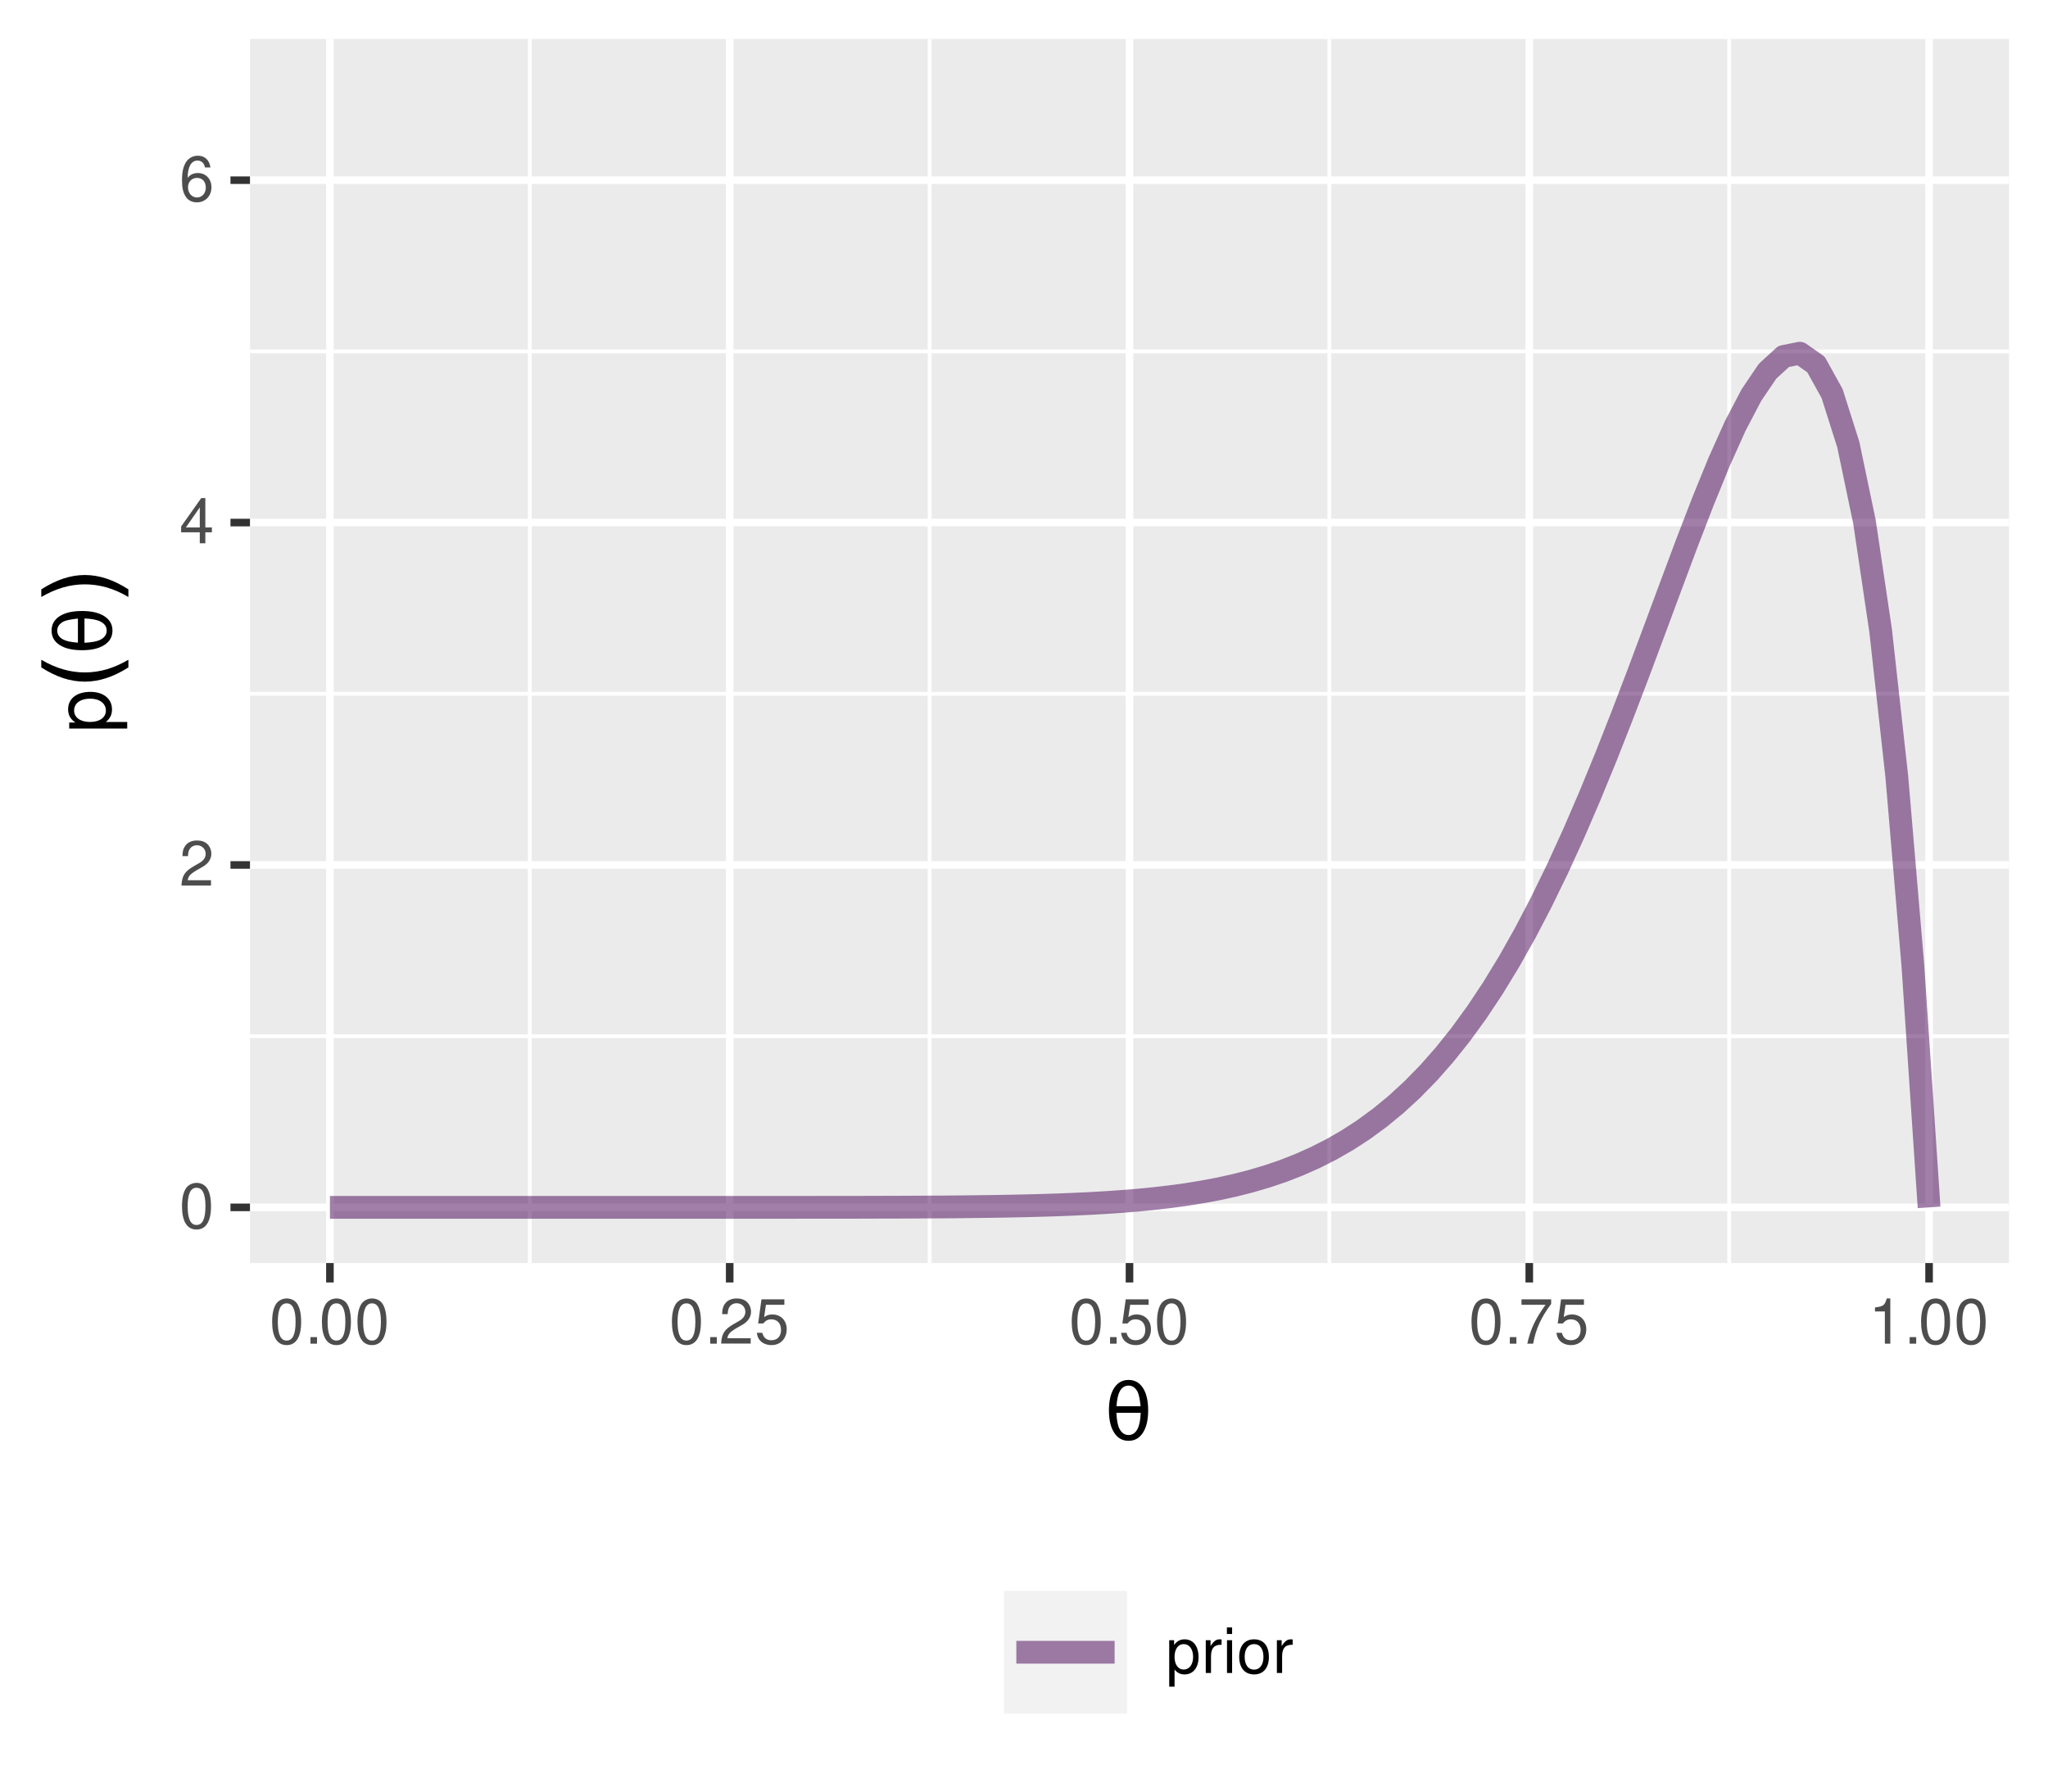
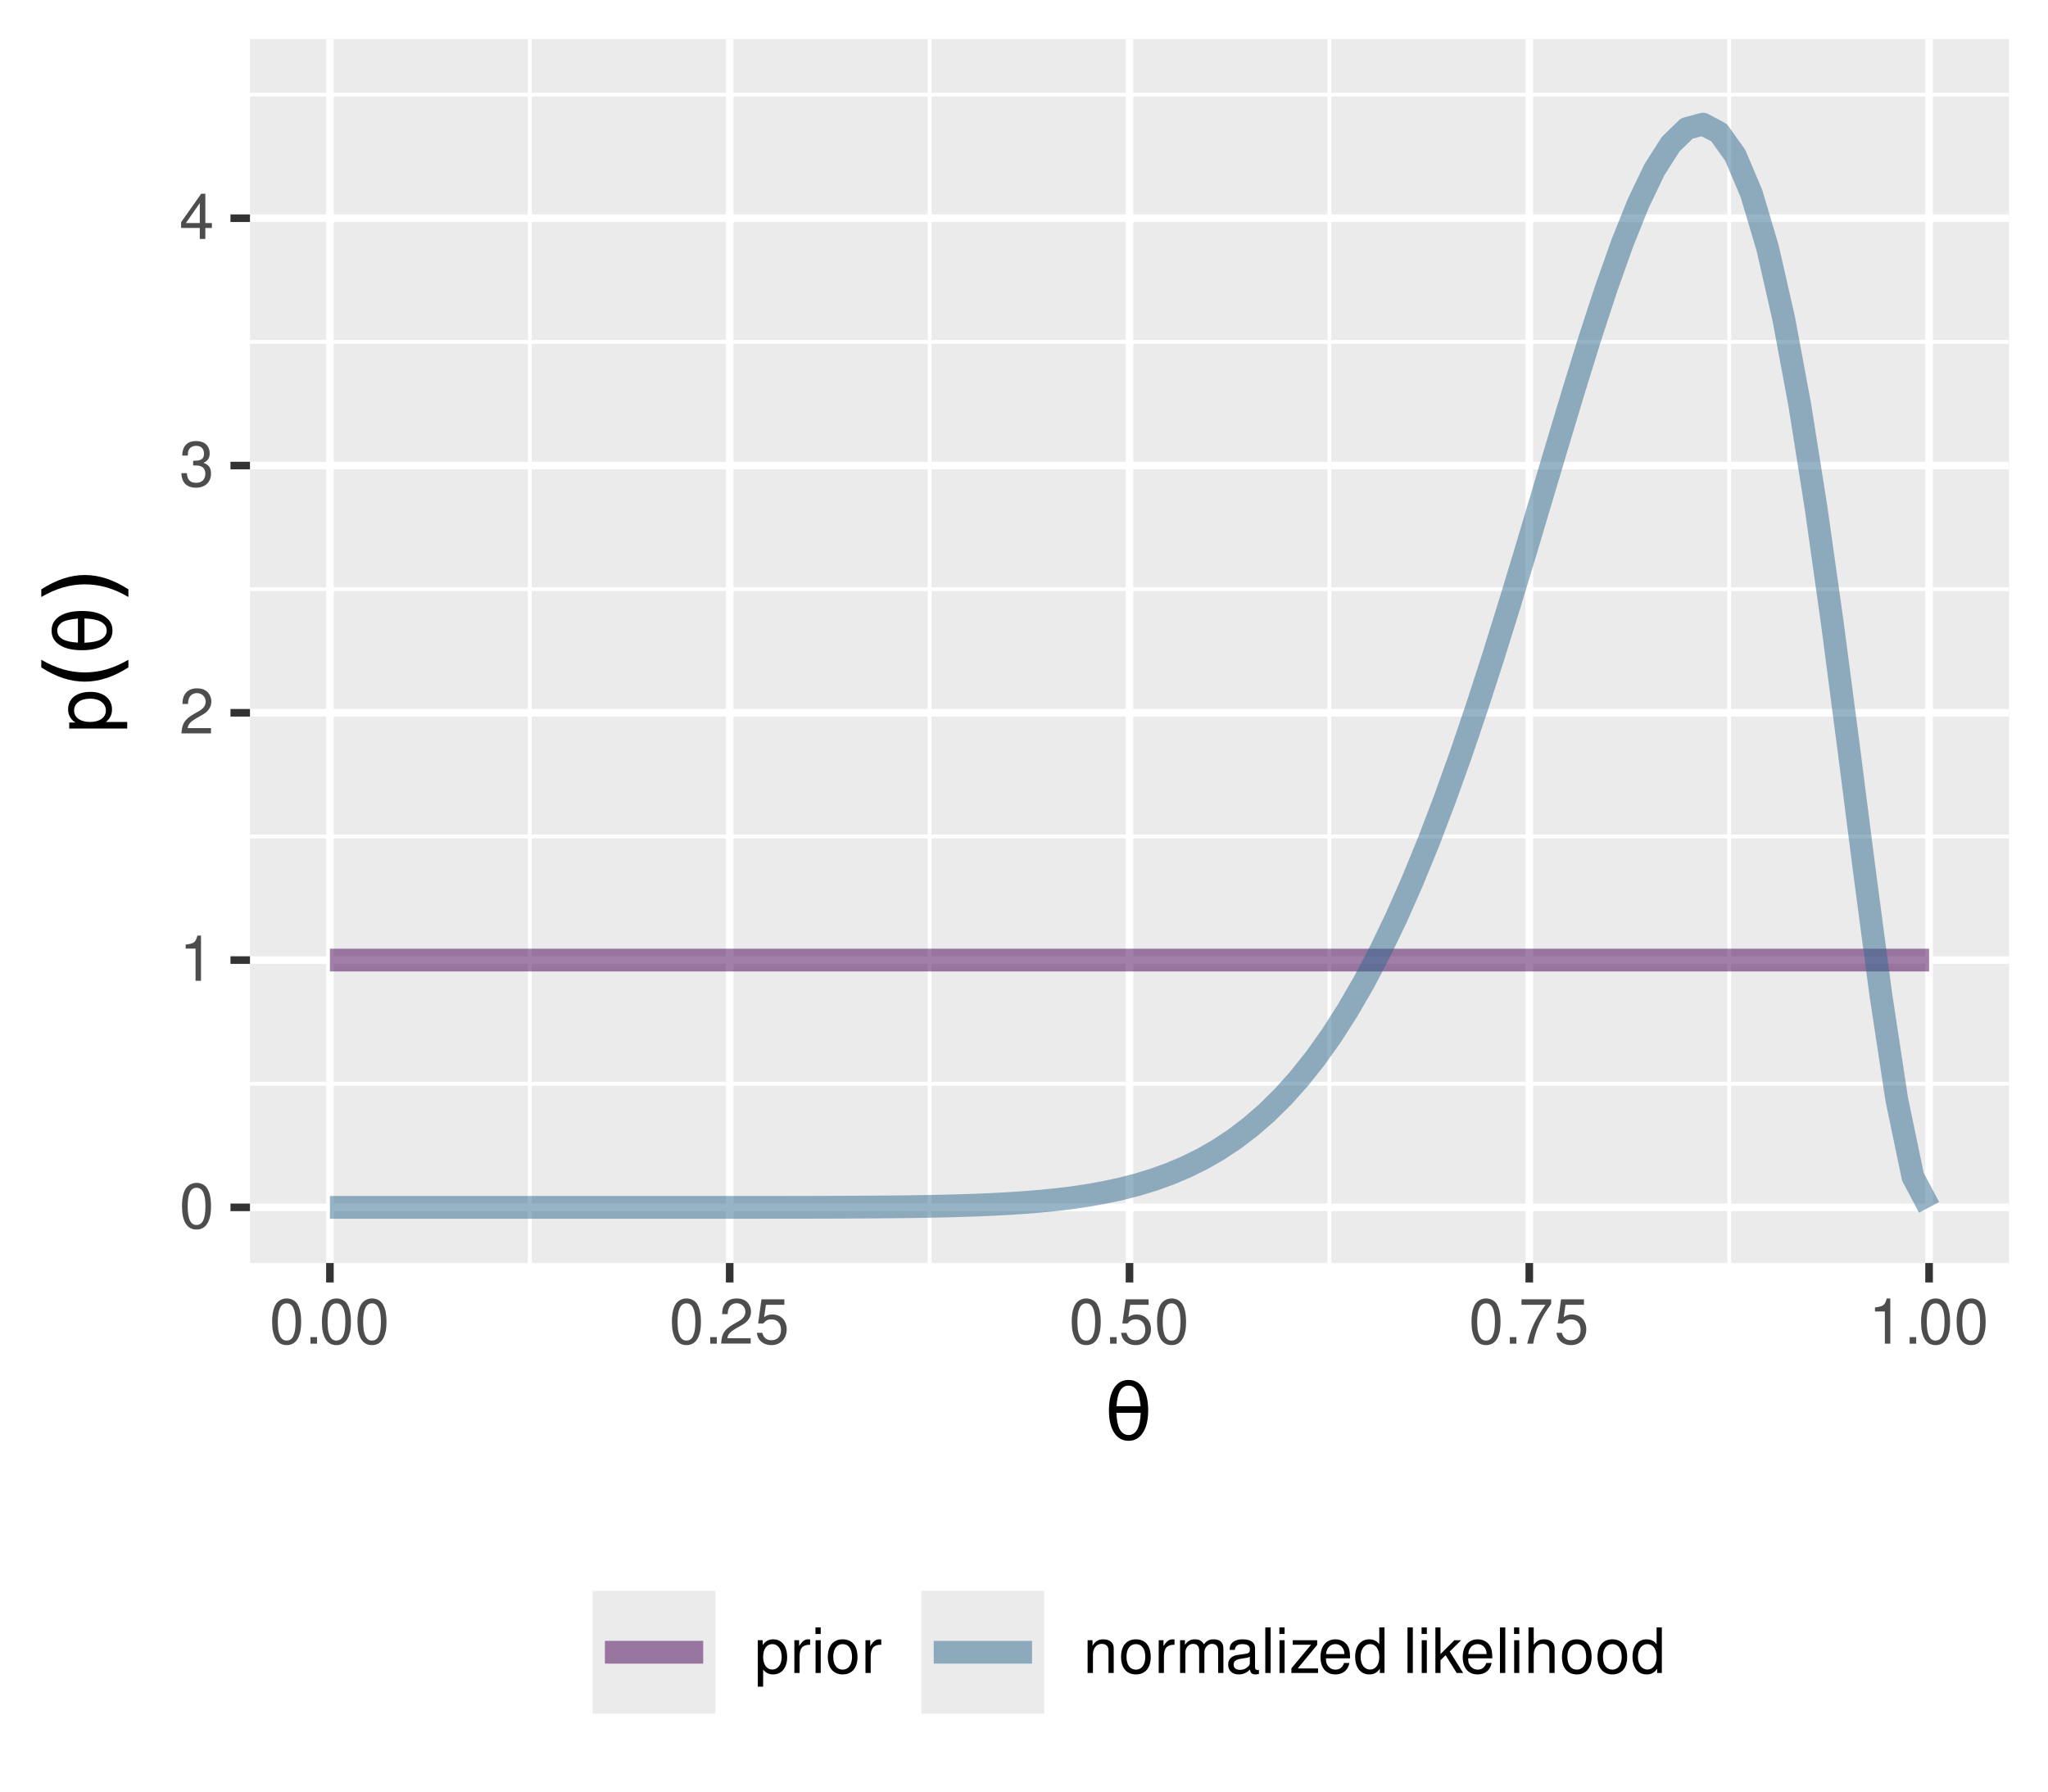
<svg xmlns="http://www.w3.org/2000/svg" xmlns:xlink="http://www.w3.org/1999/xlink" width="288pt" height="252pt" viewBox="0 0 288 252" version="1.1">
  <defs>
    <g>
      <symbol overflow="visible" id="glyph0-0">
        <path style="stroke:none;" d="" />
      </symbol>
      <symbol overflow="visible" id="glyph0-1">
        <path style="stroke:none;" d="M 2.422 -6.359 C 1.844 -6.359 1.312 -6.094 0.984 -5.672 C 0.578 -5.109 0.375 -4.25 0.375 -3.078 C 0.375 -0.938 1.078 0.203 2.422 0.203 C 3.734 0.203 4.453 -0.938 4.453 -3.031 C 4.453 -4.25 4.266 -5.078 3.859 -5.672 C 3.531 -6.109 3.016 -6.359 2.422 -6.359 Z M 2.422 -5.672 C 3.25 -5.672 3.672 -4.828 3.672 -3.094 C 3.672 -1.281 3.266 -0.438 2.406 -0.438 C 1.578 -0.438 1.172 -1.312 1.172 -3.062 C 1.172 -4.828 1.578 -5.672 2.422 -5.672 Z M 2.422 -5.672 " />
      </symbol>
      <symbol overflow="visible" id="glyph0-2">
+         <path style="stroke:none;" d="M 2.281 -4.531 L 2.281 0 L 3.047 0 L 3.047 -6.359 L 2.547 -6.359 C 2.266 -5.391 2.094 -5.25 0.891 -5.094 L 0.891 -4.531 Z M 2.281 -4.531 " />
+       </symbol>
+       <symbol overflow="visible" id="glyph0-3">
        <path style="stroke:none;" d="M 4.453 -0.766 L 1.172 -0.766 C 1.25 -1.297 1.531 -1.625 2.297 -2.094 L 3.172 -2.594 C 4.047 -3.062 4.5 -3.719 4.5 -4.5 C 4.5 -5.031 4.281 -5.531 3.922 -5.875 C 3.547 -6.203 3.094 -6.359 2.5 -6.359 C 1.703 -6.359 1.125 -6.078 0.781 -5.531 C 0.547 -5.203 0.453 -4.797 0.438 -4.156 L 1.219 -4.156 C 1.234 -4.594 1.297 -4.844 1.406 -5.062 C 1.594 -5.438 2 -5.688 2.469 -5.688 C 3.172 -5.688 3.703 -5.172 3.703 -4.484 C 3.703 -3.969 3.406 -3.531 2.859 -3.219 L 2.047 -2.75 C 0.75 -2 0.375 -1.406 0.297 -0.016 L 4.453 -0.016 Z M 4.453 -0.766 " />
      </symbol>
-       <symbol overflow="visible" id="glyph0-3">
+       <symbol overflow="visible" id="glyph0-4">
+         <path style="stroke:none;" d="M 1.938 -2.922 L 2.359 -2.922 C 3.203 -2.922 3.656 -2.531 3.656 -1.766 C 3.656 -0.969 3.172 -0.484 2.375 -0.484 C 1.516 -0.484 1.109 -0.922 1.062 -1.844 L 0.281 -1.844 C 0.312 -1.344 0.406 -1 0.547 -0.719 C 0.875 -0.109 1.484 0.203 2.344 0.203 C 3.625 0.203 4.453 -0.578 4.453 -1.781 C 4.453 -2.594 4.141 -3.031 3.391 -3.297 C 3.969 -3.531 4.266 -3.969 4.266 -4.609 C 4.266 -5.703 3.547 -6.359 2.359 -6.359 C 1.109 -6.359 0.438 -5.656 0.406 -4.312 L 1.188 -4.312 C 1.203 -4.703 1.234 -4.922 1.328 -5.109 C 1.5 -5.469 1.891 -5.688 2.375 -5.688 C 3.062 -5.688 3.469 -5.266 3.469 -4.578 C 3.469 -4.141 3.312 -3.859 2.969 -3.719 C 2.766 -3.625 2.484 -3.594 1.938 -3.578 Z M 1.938 -2.922 " />
+       </symbol>
+       <symbol overflow="visible" id="glyph0-5">
        <path style="stroke:none;" d="M 2.875 -1.547 L 2.875 0 L 3.656 0 L 3.656 -1.547 L 4.578 -1.547 L 4.578 -2.234 L 3.656 -2.234 L 3.656 -6.359 L 3.078 -6.359 L 0.25 -2.359 L 0.25 -1.547 Z M 2.875 -2.234 L 0.922 -2.234 L 2.875 -5.047 Z M 2.875 -2.234 " />
      </symbol>
-       <symbol overflow="visible" id="glyph0-4">
-         <path style="stroke:none;" d="M 4.375 -4.703 C 4.234 -5.75 3.562 -6.359 2.609 -6.359 C 1.922 -6.359 1.312 -6.031 0.938 -5.453 C 0.547 -4.828 0.375 -4.062 0.375 -2.906 C 0.375 -1.828 0.531 -1.156 0.906 -0.594 C 1.234 -0.078 1.781 0.203 2.469 0.203 C 3.656 0.203 4.516 -0.688 4.516 -1.922 C 4.516 -3.094 3.719 -3.922 2.609 -3.922 C 1.984 -3.922 1.5 -3.688 1.172 -3.234 C 1.172 -4.797 1.672 -5.672 2.562 -5.672 C 3.109 -5.672 3.484 -5.328 3.609 -4.703 Z M 2.5 -3.234 C 3.25 -3.234 3.719 -2.703 3.719 -1.859 C 3.719 -1.062 3.188 -0.484 2.484 -0.484 C 1.766 -0.484 1.219 -1.094 1.219 -1.906 C 1.219 -2.688 1.734 -3.234 2.5 -3.234 Z M 2.5 -3.234 " />
-       </symbol>
-       <symbol overflow="visible" id="glyph0-5">
+       <symbol overflow="visible" id="glyph0-6">
        <path style="stroke:none;" d="M 1.688 -0.922 L 0.766 -0.922 L 0.766 0 L 1.688 0 Z M 1.688 -0.922 " />
      </symbol>
-       <symbol overflow="visible" id="glyph0-6">
+       <symbol overflow="visible" id="glyph0-7">
        <path style="stroke:none;" d="M 4.188 -6.234 L 0.969 -6.234 L 0.5 -2.844 L 1.219 -2.844 C 1.578 -3.266 1.875 -3.422 2.359 -3.422 C 3.203 -3.422 3.719 -2.844 3.719 -1.922 C 3.719 -1.031 3.203 -0.484 2.359 -0.484 C 1.688 -0.484 1.266 -0.828 1.078 -1.531 L 0.312 -1.531 C 0.406 -1.016 0.5 -0.781 0.688 -0.547 C 1.031 -0.078 1.672 0.203 2.375 0.203 C 3.641 0.203 4.516 -0.719 4.516 -2.031 C 4.516 -3.266 3.688 -4.109 2.5 -4.109 C 2.062 -4.109 1.703 -4 1.344 -3.734 L 1.594 -5.469 L 4.188 -5.469 Z M 4.188 -6.234 " />
      </symbol>
-       <symbol overflow="visible" id="glyph0-7">
+       <symbol overflow="visible" id="glyph0-8">
        <path style="stroke:none;" d="M 4.578 -6.234 L 0.406 -6.234 L 0.406 -5.469 L 3.781 -5.469 C 2.281 -3.359 1.688 -2.047 1.219 0 L 2.047 0 C 2.391 -2 3.172 -3.719 4.578 -5.594 Z M 4.578 -6.234 " />
-       </symbol>
-       <symbol overflow="visible" id="glyph0-8">
-         <path style="stroke:none;" d="M 2.281 -4.531 L 2.281 0 L 3.047 0 L 3.047 -6.359 L 2.547 -6.359 C 2.266 -5.391 2.094 -5.25 0.891 -5.094 L 0.891 -4.531 Z M 2.281 -4.531 " />
      </symbol>
      <symbol overflow="visible" id="glyph0-9">
        <path style="stroke:none;" d="M 0.469 1.922 L 1.219 1.922 L 1.219 -0.484 C 1.594 -0.016 2.031 0.203 2.625 0.203 C 3.828 0.203 4.594 -0.75 4.594 -2.219 C 4.594 -3.781 3.844 -4.734 2.625 -4.734 C 2 -4.734 1.5 -4.453 1.156 -3.922 L 1.156 -4.609 L 0.469 -4.609 Z M 2.5 -4.062 C 3.312 -4.062 3.828 -3.344 3.828 -2.25 C 3.828 -1.203 3.297 -0.484 2.5 -0.484 C 1.719 -0.484 1.219 -1.188 1.219 -2.266 C 1.219 -3.359 1.719 -4.062 2.5 -4.062 Z M 2.5 -4.062 " />
      </symbol>
      <symbol overflow="visible" id="glyph0-10">
        <path style="stroke:none;" d="M 0.609 -4.609 L 0.609 0 L 1.344 0 L 1.344 -2.391 C 1.359 -3.5 1.812 -4 2.828 -3.969 L 2.828 -4.719 C 2.703 -4.734 2.625 -4.734 2.547 -4.734 C 2.062 -4.734 1.703 -4.453 1.281 -3.781 L 1.281 -4.609 Z M 0.609 -4.609 " />
      </symbol>
      <symbol overflow="visible" id="glyph0-11">
        <path style="stroke:none;" d="M 1.312 -4.609 L 0.594 -4.609 L 0.594 0 L 1.312 0 Z M 1.312 -6.406 L 0.578 -6.406 L 0.578 -5.484 L 1.312 -5.484 Z M 1.312 -6.406 " />
      </symbol>
      <symbol overflow="visible" id="glyph0-12">
        <path style="stroke:none;" d="M 2.391 -4.734 C 1.094 -4.734 0.312 -3.812 0.312 -2.266 C 0.312 -0.719 1.094 0.203 2.406 0.203 C 3.703 0.203 4.484 -0.719 4.484 -2.234 C 4.484 -3.828 3.734 -4.734 2.391 -4.734 Z M 2.406 -4.062 C 3.234 -4.062 3.719 -3.391 3.719 -2.25 C 3.719 -1.156 3.203 -0.469 2.406 -0.469 C 1.578 -0.469 1.078 -1.156 1.078 -2.266 C 1.078 -3.391 1.578 -4.062 2.406 -4.062 Z M 2.406 -4.062 " />
      </symbol>
+       <symbol overflow="visible" id="glyph0-13">
+         <path style="stroke:none;" d="M 0.609 -4.609 L 0.609 0 L 1.359 0 L 1.359 -2.547 C 1.359 -3.484 1.844 -4.094 2.609 -4.094 C 3.188 -4.094 3.547 -3.75 3.547 -3.188 L 3.547 0 L 4.281 0 L 4.281 -3.484 C 4.281 -4.25 3.719 -4.734 2.828 -4.734 C 2.141 -4.734 1.703 -4.484 1.297 -3.828 L 1.297 -4.609 Z M 0.609 -4.609 " />
+       </symbol>
+       <symbol overflow="visible" id="glyph0-14">
+         <path style="stroke:none;" d="M 0.609 -4.609 L 0.609 0 L 1.359 0 L 1.359 -2.891 C 1.359 -3.562 1.844 -4.094 2.438 -4.094 C 2.984 -4.094 3.297 -3.766 3.297 -3.172 L 3.297 0 L 4.031 0 L 4.031 -2.891 C 4.031 -3.562 4.516 -4.094 5.109 -4.094 C 5.641 -4.094 5.969 -3.75 5.969 -3.172 L 5.969 0 L 6.703 0 L 6.703 -3.453 C 6.703 -4.281 6.234 -4.734 5.359 -4.734 C 4.75 -4.734 4.375 -4.562 3.953 -4.031 C 3.672 -4.531 3.312 -4.734 2.703 -4.734 C 2.094 -4.734 1.688 -4.516 1.297 -3.953 L 1.297 -4.609 Z M 0.609 -4.609 " />
+       </symbol>
+       <symbol overflow="visible" id="glyph0-15">
+         <path style="stroke:none;" d="M 4.703 -0.438 C 4.625 -0.406 4.594 -0.406 4.547 -0.406 C 4.297 -0.406 4.156 -0.547 4.156 -0.781 L 4.156 -3.484 C 4.156 -4.297 3.547 -4.734 2.422 -4.734 C 1.734 -4.734 1.203 -4.547 0.891 -4.203 C 0.672 -3.969 0.594 -3.703 0.578 -3.25 L 1.312 -3.25 C 1.375 -3.812 1.703 -4.062 2.391 -4.062 C 3.062 -4.062 3.422 -3.812 3.422 -3.375 L 3.422 -3.188 C 3.406 -2.875 3.25 -2.75 2.656 -2.672 C 1.625 -2.547 1.453 -2.5 1.172 -2.391 C 0.641 -2.156 0.375 -1.766 0.375 -1.156 C 0.375 -0.328 0.953 0.203 1.875 0.203 C 2.469 0.203 2.922 0 3.453 -0.469 C 3.5 0 3.734 0.203 4.203 0.203 C 4.359 0.203 4.453 0.188 4.703 0.125 Z M 3.422 -1.453 C 3.422 -1.203 3.359 -1.062 3.125 -0.859 C 2.828 -0.578 2.469 -0.438 2.047 -0.438 C 1.469 -0.438 1.141 -0.719 1.141 -1.172 C 1.141 -1.656 1.453 -1.906 2.25 -2.016 C 3.031 -2.125 3.172 -2.156 3.422 -2.281 Z M 3.422 -1.453 " />
+       </symbol>
+       <symbol overflow="visible" id="glyph0-16">
+         <path style="stroke:none;" d="M 1.344 -6.406 L 0.594 -6.406 L 0.594 0 L 1.344 0 Z M 1.344 -6.406 " />
+       </symbol>
+       <symbol overflow="visible" id="glyph0-17">
+         <path style="stroke:none;" d="M 3.891 -4.609 L 0.453 -4.609 L 0.453 -3.969 L 3.031 -3.969 L 0.266 -0.656 L 0.266 0 L 4.016 0 L 4.016 -0.641 L 1.156 -0.641 L 3.891 -3.953 Z M 3.891 -4.609 " />
+       </symbol>
+       <symbol overflow="visible" id="glyph0-18">
+         <path style="stroke:none;" d="M 4.516 -2.062 C 4.516 -2.766 4.453 -3.188 4.328 -3.531 C 4.031 -4.281 3.328 -4.734 2.469 -4.734 C 1.172 -4.734 0.359 -3.766 0.359 -2.25 C 0.359 -0.719 1.141 0.203 2.453 0.203 C 3.5 0.203 4.234 -0.391 4.422 -1.406 L 3.672 -1.406 C 3.469 -0.797 3.062 -0.469 2.469 -0.469 C 2 -0.469 1.609 -0.688 1.359 -1.078 C 1.188 -1.344 1.125 -1.594 1.125 -2.062 Z M 1.141 -2.656 C 1.203 -3.516 1.719 -4.062 2.453 -4.062 C 3.203 -4.062 3.719 -3.484 3.719 -2.656 Z M 1.141 -2.656 " />
+       </symbol>
+       <symbol overflow="visible" id="glyph0-19">
+         <path style="stroke:none;" d="M 4.359 -6.406 L 3.625 -6.406 L 3.625 -4.031 C 3.312 -4.5 2.828 -4.734 2.203 -4.734 C 1.016 -4.734 0.234 -3.781 0.234 -2.312 C 0.234 -0.75 0.984 0.203 2.234 0.203 C 2.875 0.203 3.312 -0.031 3.703 -0.609 L 3.703 0 L 4.359 0 Z M 2.328 -4.062 C 3.125 -4.062 3.625 -3.359 3.625 -2.25 C 3.625 -1.188 3.109 -0.484 2.344 -0.484 C 1.531 -0.484 1 -1.203 1 -2.266 C 1 -3.344 1.531 -4.062 2.328 -4.062 Z M 2.328 -4.062 " />
+       </symbol>
+       <symbol overflow="visible" id="glyph0-20">
+         <path style="stroke:none;" d="" />
+       </symbol>
+       <symbol overflow="visible" id="glyph0-21">
+         <path style="stroke:none;" d="M 1.234 -6.406 L 0.516 -6.406 L 0.516 0 L 1.234 0 L 1.234 -1.797 L 1.953 -2.5 L 3.516 0 L 4.422 0 L 2.531 -3.016 L 4.141 -4.609 L 3.188 -4.609 L 1.234 -2.656 Z M 1.234 -6.406 " />
+       </symbol>
+       <symbol overflow="visible" id="glyph0-22">
+         <path style="stroke:none;" d="M 0.609 -6.406 L 0.609 0 L 1.344 0 L 1.344 -2.547 C 1.344 -3.484 1.844 -4.094 2.594 -4.094 C 2.844 -4.094 3.062 -4.031 3.25 -3.891 C 3.453 -3.734 3.547 -3.516 3.547 -3.188 L 3.547 0 L 4.281 0 L 4.281 -3.484 C 4.281 -4.25 3.719 -4.734 2.828 -4.734 C 2.172 -4.734 1.781 -4.547 1.344 -3.969 L 1.344 -6.406 Z M 0.609 -6.406 " />
+       </symbol>
      <symbol overflow="visible" id="glyph1-0">
        <path style="stroke:none;" d="M 0.547 1.938 L 0.547 -7.75 L 6.047 -7.75 L 6.047 1.938 Z M 1.172 1.328 L 5.438 1.328 L 5.438 -7.141 L 1.172 -7.141 Z M 1.172 1.328 " />
      </symbol>
      <symbol overflow="visible" id="glyph1-1">
        <path style="stroke:none;" d="M 5.078 -3.812 L 1.656 -3.812 C 1.707 -2.738 1.859 -1.977 2.109 -1.531 C 2.41 -0.969 2.832 -0.688 3.375 -0.688 C 3.906 -0.688 4.32 -0.969 4.625 -1.531 C 4.883 -2.02 5.035 -2.781 5.078 -3.812 Z M 5.062 -4.734 C 4.957 -5.742 4.812 -6.43 4.625 -6.797 C 4.312 -7.359 3.895 -7.641 3.375 -7.641 C 2.82 -7.641 2.398 -7.359 2.109 -6.797 C 1.879 -6.348 1.734 -5.66 1.672 -4.734 Z M 3.375 -8.438 C 4.227 -8.438 4.898 -8.062 5.391 -7.312 C 5.879 -6.551 6.125 -5.5 6.125 -4.156 C 6.125 -2.82 5.879 -1.773 5.391 -1.016 C 4.898 -0.254 4.227 0.125 3.375 0.125 C 2.508 0.125 1.832 -0.254 1.344 -1.016 C 0.852 -1.773 0.609 -2.82 0.609 -4.156 C 0.609 -5.5 0.852 -6.551 1.344 -7.312 C 1.832 -8.062 2.508 -8.438 3.375 -8.438 Z M 3.375 -8.438 " />
      </symbol>
      <symbol overflow="visible" id="glyph2-0">
        <path style="stroke:none;" d="" />
      </symbol>
      <symbol overflow="visible" id="glyph2-1">
        <path style="stroke:none;" d="M 2.391 -0.594 L 2.391 -1.516 L -0.609 -1.516 C -0.016 -2 0.25 -2.547 0.25 -3.281 C 0.25 -4.781 -0.953 -5.75 -2.781 -5.75 C -4.719 -5.75 -5.922 -4.812 -5.922 -3.281 C -5.922 -2.5 -5.578 -1.875 -4.891 -1.438 L -5.766 -1.438 L -5.766 -0.594 Z M -5.078 -3.125 C -5.078 -4.141 -4.188 -4.797 -2.812 -4.797 C -1.5 -4.797 -0.609 -4.125 -0.609 -3.125 C -0.609 -2.141 -1.484 -1.516 -2.844 -1.516 C -4.188 -1.516 -5.078 -2.141 -5.078 -3.125 Z M -5.078 -3.125 " />
      </symbol>
      <symbol overflow="visible" id="glyph3-0">
        <path style="stroke:none;" d="M 2.438 -0.688 L -9.688 -0.688 L -9.688 -7.562 L 2.438 -7.562 Z M 1.672 -1.453 L 1.672 -6.797 L -8.922 -6.797 L -8.922 -1.453 Z M 1.672 -1.453 " />
      </symbol>
      <symbol overflow="visible" id="glyph3-1">
        <path style="stroke:none;" d="M -10.438 -4.266 C -9.406 -3.66 -8.383 -3.211 -7.375 -2.922 C -6.375 -2.629 -5.352 -2.484 -4.312 -2.484 C -3.281 -2.484 -2.254 -2.629 -1.234 -2.922 C -0.223 -3.223 0.789 -3.672 1.812 -4.266 L 1.812 -3.188 C 0.758 -2.52 -0.27 -2.02 -1.281 -1.688 C -2.301 -1.352 -3.312 -1.188 -4.312 -1.188 C -5.312 -1.188 -6.316 -1.348 -7.328 -1.672 C -8.336 -2.004 -9.375 -2.508 -10.438 -3.188 Z M -10.438 -4.266 " />
      </symbol>
      <symbol overflow="visible" id="glyph3-2">
        <path style="stroke:none;" d="M -10.438 -1.094 L -10.438 -2.172 C -9.375 -2.848 -8.336 -3.352 -7.328 -3.688 C -6.316 -4.02 -5.312 -4.188 -4.312 -4.188 C -3.312 -4.188 -2.301 -4.02 -1.281 -3.688 C -0.27 -3.352 0.758 -2.848 1.812 -2.172 L 1.812 -1.094 C 0.789 -1.695 -0.223 -2.145 -1.234 -2.438 C -2.254 -2.727 -3.281 -2.875 -4.312 -2.875 C -5.352 -2.875 -6.375 -2.727 -7.375 -2.438 C -8.383 -2.145 -9.406 -1.695 -10.438 -1.094 Z M -10.438 -1.094 " />
      </symbol>
      <symbol overflow="visible" id="glyph4-0">
        <path style="stroke:none;" d="M 1.938 -0.547 L -7.75 -0.547 L -7.75 -6.047 L 1.938 -6.047 Z M 1.328 -1.172 L 1.328 -5.438 L -7.141 -5.438 L -7.141 -1.172 Z M 1.328 -1.172 " />
      </symbol>
      <symbol overflow="visible" id="glyph4-1">
        <path style="stroke:none;" d="M -3.812 -5.078 L -3.812 -1.656 C -2.738 -1.707 -1.977 -1.859 -1.531 -2.109 C -0.969 -2.41 -0.688 -2.832 -0.688 -3.375 C -0.688 -3.906 -0.969 -4.32 -1.531 -4.625 C -2.02 -4.883 -2.781 -5.035 -3.812 -5.078 Z M -4.734 -5.062 C -5.742 -4.957 -6.43 -4.812 -6.797 -4.625 C -7.359 -4.312 -7.641 -3.895 -7.641 -3.375 C -7.641 -2.82 -7.359 -2.398 -6.797 -2.109 C -6.348 -1.879 -5.66 -1.734 -4.734 -1.672 Z M -8.438 -3.375 C -8.438 -4.227 -8.062 -4.898 -7.312 -5.391 C -6.551 -5.879 -5.5 -6.125 -4.156 -6.125 C -2.82 -6.125 -1.773 -5.879 -1.016 -5.391 C -0.254 -4.898 0.125 -4.227 0.125 -3.375 C 0.125 -2.508 -0.254 -1.832 -1.016 -1.344 C -1.773 -0.852 -2.82 -0.609 -4.156 -0.609 C -5.5 -0.609 -6.551 -0.852 -7.312 -1.344 C -8.062 -1.832 -8.438 -2.508 -8.438 -3.375 Z M -8.438 -3.375 " />
      </symbol>
    </g>
    <clipPath id="clip1">
      <path d="M 35.152 5.48 L 282.523 5.48 L 282.523 177.652 L 35.152 177.652 Z M 35.152 5.48 " />
    </clipPath>
    <clipPath id="clip2">
-       <path d="M 35.152 145 L 282.523 145 L 282.523 147 L 35.152 147 Z M 35.152 145 " />
+       <path d="M 35.152 152 L 282.523 152 L 282.523 153 L 35.152 153 Z M 35.152 152 " />
    </clipPath>
    <clipPath id="clip3">
-       <path d="M 35.152 97 L 282.523 97 L 282.523 98 L 35.152 98 Z M 35.152 97 " />
+       <path d="M 35.152 117 L 282.523 117 L 282.523 118 L 35.152 118 Z M 35.152 117 " />
    </clipPath>
    <clipPath id="clip4">
-       <path d="M 35.152 49 L 282.523 49 L 282.523 50 L 35.152 50 Z M 35.152 49 " />
+       <path d="M 35.152 82 L 282.523 82 L 282.523 84 L 35.152 84 Z M 35.152 82 " />
    </clipPath>
    <clipPath id="clip5">
+       <path d="M 35.152 47 L 282.523 47 L 282.523 49 L 35.152 49 Z M 35.152 47 " />
+     </clipPath>
+     <clipPath id="clip6">
+       <path d="M 35.152 13 L 282.523 13 L 282.523 14 L 35.152 14 Z M 35.152 13 " />
+     </clipPath>
+     <clipPath id="clip7">
      <path d="M 74 5.48 L 75 5.48 L 75 177.652 L 74 177.652 Z M 74 5.48 " />
    </clipPath>
-     <clipPath id="clip6">
+     <clipPath id="clip8">
      <path d="M 130 5.48 L 131 5.48 L 131 177.652 L 130 177.652 Z M 130 5.48 " />
    </clipPath>
-     <clipPath id="clip7">
+     <clipPath id="clip9">
      <path d="M 186 5.48 L 188 5.48 L 188 177.652 L 186 177.652 Z M 186 5.48 " />
    </clipPath>
-     <clipPath id="clip8">
+     <clipPath id="clip10">
      <path d="M 242 5.48 L 244 5.48 L 244 177.652 L 242 177.652 Z M 242 5.48 " />
    </clipPath>
-     <clipPath id="clip9">
+     <clipPath id="clip11">
      <path d="M 35.152 169 L 282.523 169 L 282.523 171 L 35.152 171 Z M 35.152 169 " />
    </clipPath>
-     <clipPath id="clip10">
-       <path d="M 35.152 121 L 282.523 121 L 282.523 123 L 35.152 123 Z M 35.152 121 " />
-     </clipPath>
-     <clipPath id="clip11">
-       <path d="M 35.152 72 L 282.523 72 L 282.523 75 L 35.152 75 Z M 35.152 72 " />
-     </clipPath>
    <clipPath id="clip12">
-       <path d="M 35.152 24 L 282.523 24 L 282.523 26 L 35.152 26 Z M 35.152 24 " />
+       <path d="M 35.152 134 L 282.523 134 L 282.523 136 L 35.152 136 Z M 35.152 134 " />
    </clipPath>
    <clipPath id="clip13">
+       <path d="M 35.152 99 L 282.523 99 L 282.523 101 L 35.152 101 Z M 35.152 99 " />
+     </clipPath>
+     <clipPath id="clip14">
+       <path d="M 35.152 64 L 282.523 64 L 282.523 67 L 35.152 67 Z M 35.152 64 " />
+     </clipPath>
+     <clipPath id="clip15">
+       <path d="M 35.152 30 L 282.523 30 L 282.523 32 L 35.152 32 Z M 35.152 30 " />
+     </clipPath>
+     <clipPath id="clip16">
      <path d="M 45 5.48 L 47 5.48 L 47 177.652 L 45 177.652 Z M 45 5.48 " />
    </clipPath>
-     <clipPath id="clip14">
+     <clipPath id="clip17">
      <path d="M 102 5.48 L 104 5.48 L 104 177.652 L 102 177.652 Z M 102 5.48 " />
    </clipPath>
-     <clipPath id="clip15">
+     <clipPath id="clip18">
      <path d="M 158 5.48 L 160 5.48 L 160 177.652 L 158 177.652 Z M 158 5.48 " />
    </clipPath>
-     <clipPath id="clip16">
+     <clipPath id="clip19">
      <path d="M 214 5.48 L 216 5.48 L 216 177.652 L 214 177.652 Z M 214 5.48 " />
    </clipPath>
-     <clipPath id="clip17">
+     <clipPath id="clip20">
      <path d="M 270 5.48 L 272 5.48 L 272 177.652 L 270 177.652 Z M 270 5.48 " />
    </clipPath>
  </defs>
-   <g id="surface61">
+   <g id="surface51">
    <rect x="0" y="0" width="288" height="252" style="fill:rgb(100%,100%,100%);fill-opacity:1;stroke:none;" />
    <rect x="0" y="0" width="288" height="252" style="fill:rgb(100%,100%,100%);fill-opacity:1;stroke:none;" />
    <path style="fill:none;stroke-width:1.067;stroke-linecap:round;stroke-linejoin:round;stroke:rgb(100%,100%,100%);stroke-opacity:1;stroke-miterlimit:10;" d="M 0 252 L 288 252 L 288 0 L 0 0 Z M 0 252 " />
    <g clip-path="url(#clip1)" clip-rule="nonzero">
      <path style=" stroke:none;fill-rule:nonzero;fill:rgb(92.157%,92.157%,92.157%);fill-opacity:1;" d="M 35.152 177.652 L 282.523 177.652 L 282.523 5.48 L 35.152 5.48 Z M 35.152 177.652 " />
    </g>
    <g clip-path="url(#clip2)" clip-rule="nonzero">
-       <path style="fill:none;stroke-width:0.533;stroke-linecap:butt;stroke-linejoin:round;stroke:rgb(100%,100%,100%);stroke-opacity:1;stroke-miterlimit:10;" d="M 35.152 145.746 L 282.52 145.746 " />
+       <path style="fill:none;stroke-width:0.533;stroke-linecap:butt;stroke-linejoin:round;stroke:rgb(100%,100%,100%);stroke-opacity:1;stroke-miterlimit:10;" d="M 35.152 152.434 L 282.52 152.434 " />
    </g>
    <g clip-path="url(#clip3)" clip-rule="nonzero">
-       <path style="fill:none;stroke-width:0.533;stroke-linecap:butt;stroke-linejoin:round;stroke:rgb(100%,100%,100%);stroke-opacity:1;stroke-miterlimit:10;" d="M 35.152 97.586 L 282.52 97.586 " />
+       <path style="fill:none;stroke-width:0.533;stroke-linecap:butt;stroke-linejoin:round;stroke:rgb(100%,100%,100%);stroke-opacity:1;stroke-miterlimit:10;" d="M 35.152 117.652 L 282.52 117.652 " />
    </g>
    <g clip-path="url(#clip4)" clip-rule="nonzero">
-       <path style="fill:none;stroke-width:0.533;stroke-linecap:butt;stroke-linejoin:round;stroke:rgb(100%,100%,100%);stroke-opacity:1;stroke-miterlimit:10;" d="M 35.152 49.426 L 282.52 49.426 " />
+       <path style="fill:none;stroke-width:0.533;stroke-linecap:butt;stroke-linejoin:round;stroke:rgb(100%,100%,100%);stroke-opacity:1;stroke-miterlimit:10;" d="M 35.152 82.871 L 282.52 82.871 " />
    </g>
    <g clip-path="url(#clip5)" clip-rule="nonzero">
+       <path style="fill:none;stroke-width:0.533;stroke-linecap:butt;stroke-linejoin:round;stroke:rgb(100%,100%,100%);stroke-opacity:1;stroke-miterlimit:10;" d="M 35.152 48.086 L 282.52 48.086 " />
+     </g>
+     <g clip-path="url(#clip6)" clip-rule="nonzero">
+       <path style="fill:none;stroke-width:0.533;stroke-linecap:butt;stroke-linejoin:round;stroke:rgb(100%,100%,100%);stroke-opacity:1;stroke-miterlimit:10;" d="M 35.152 13.305 L 282.52 13.305 " />
+     </g>
+     <g clip-path="url(#clip7)" clip-rule="nonzero">
      <path style="fill:none;stroke-width:0.533;stroke-linecap:butt;stroke-linejoin:round;stroke:rgb(100%,100%,100%);stroke-opacity:1;stroke-miterlimit:10;" d="M 74.504 177.652 L 74.504 5.48 " />
    </g>
-     <g clip-path="url(#clip6)" clip-rule="nonzero">
+     <g clip-path="url(#clip8)" clip-rule="nonzero">
      <path style="fill:none;stroke-width:0.533;stroke-linecap:butt;stroke-linejoin:round;stroke:rgb(100%,100%,100%);stroke-opacity:1;stroke-miterlimit:10;" d="M 130.727 177.652 L 130.727 5.48 " />
    </g>
-     <g clip-path="url(#clip7)" clip-rule="nonzero">
+     <g clip-path="url(#clip9)" clip-rule="nonzero">
      <path style="fill:none;stroke-width:0.533;stroke-linecap:butt;stroke-linejoin:round;stroke:rgb(100%,100%,100%);stroke-opacity:1;stroke-miterlimit:10;" d="M 186.945 177.652 L 186.945 5.48 " />
    </g>
-     <g clip-path="url(#clip8)" clip-rule="nonzero">
+     <g clip-path="url(#clip10)" clip-rule="nonzero">
      <path style="fill:none;stroke-width:0.533;stroke-linecap:butt;stroke-linejoin:round;stroke:rgb(100%,100%,100%);stroke-opacity:1;stroke-miterlimit:10;" d="M 243.168 177.652 L 243.168 5.48 " />
    </g>
-     <g clip-path="url(#clip9)" clip-rule="nonzero">
+     <g clip-path="url(#clip11)" clip-rule="nonzero">
      <path style="fill:none;stroke-width:1.067;stroke-linecap:butt;stroke-linejoin:round;stroke:rgb(100%,100%,100%);stroke-opacity:1;stroke-miterlimit:10;" d="M 35.152 169.824 L 282.52 169.824 " />
    </g>
-     <g clip-path="url(#clip10)" clip-rule="nonzero">
-       <path style="fill:none;stroke-width:1.067;stroke-linecap:butt;stroke-linejoin:round;stroke:rgb(100%,100%,100%);stroke-opacity:1;stroke-miterlimit:10;" d="M 35.152 121.664 L 282.52 121.664 " />
-     </g>
-     <g clip-path="url(#clip11)" clip-rule="nonzero">
-       <path style="fill:none;stroke-width:1.067;stroke-linecap:butt;stroke-linejoin:round;stroke:rgb(100%,100%,100%);stroke-opacity:1;stroke-miterlimit:10;" d="M 35.152 73.504 L 282.52 73.504 " />
-     </g>
    <g clip-path="url(#clip12)" clip-rule="nonzero">
-       <path style="fill:none;stroke-width:1.067;stroke-linecap:butt;stroke-linejoin:round;stroke:rgb(100%,100%,100%);stroke-opacity:1;stroke-miterlimit:10;" d="M 35.152 25.344 L 282.52 25.344 " />
+       <path style="fill:none;stroke-width:1.067;stroke-linecap:butt;stroke-linejoin:round;stroke:rgb(100%,100%,100%);stroke-opacity:1;stroke-miterlimit:10;" d="M 35.152 135.043 L 282.52 135.043 " />
    </g>
    <g clip-path="url(#clip13)" clip-rule="nonzero">
+       <path style="fill:none;stroke-width:1.067;stroke-linecap:butt;stroke-linejoin:round;stroke:rgb(100%,100%,100%);stroke-opacity:1;stroke-miterlimit:10;" d="M 35.152 100.262 L 282.52 100.262 " />
+     </g>
+     <g clip-path="url(#clip14)" clip-rule="nonzero">
+       <path style="fill:none;stroke-width:1.067;stroke-linecap:butt;stroke-linejoin:round;stroke:rgb(100%,100%,100%);stroke-opacity:1;stroke-miterlimit:10;" d="M 35.152 65.48 L 282.52 65.48 " />
+     </g>
+     <g clip-path="url(#clip15)" clip-rule="nonzero">
+       <path style="fill:none;stroke-width:1.067;stroke-linecap:butt;stroke-linejoin:round;stroke:rgb(100%,100%,100%);stroke-opacity:1;stroke-miterlimit:10;" d="M 35.152 30.695 L 282.52 30.695 " />
+     </g>
+     <g clip-path="url(#clip16)" clip-rule="nonzero">
      <path style="fill:none;stroke-width:1.067;stroke-linecap:butt;stroke-linejoin:round;stroke:rgb(100%,100%,100%);stroke-opacity:1;stroke-miterlimit:10;" d="M 46.395 177.652 L 46.395 5.48 " />
    </g>
-     <g clip-path="url(#clip14)" clip-rule="nonzero">
+     <g clip-path="url(#clip17)" clip-rule="nonzero">
      <path style="fill:none;stroke-width:1.067;stroke-linecap:butt;stroke-linejoin:round;stroke:rgb(100%,100%,100%);stroke-opacity:1;stroke-miterlimit:10;" d="M 102.613 177.652 L 102.613 5.48 " />
    </g>
-     <g clip-path="url(#clip15)" clip-rule="nonzero">
+     <g clip-path="url(#clip18)" clip-rule="nonzero">
      <path style="fill:none;stroke-width:1.067;stroke-linecap:butt;stroke-linejoin:round;stroke:rgb(100%,100%,100%);stroke-opacity:1;stroke-miterlimit:10;" d="M 158.836 177.652 L 158.836 5.48 " />
    </g>
-     <g clip-path="url(#clip16)" clip-rule="nonzero">
+     <g clip-path="url(#clip19)" clip-rule="nonzero">
      <path style="fill:none;stroke-width:1.067;stroke-linecap:butt;stroke-linejoin:round;stroke:rgb(100%,100%,100%);stroke-opacity:1;stroke-miterlimit:10;" d="M 215.055 177.652 L 215.055 5.48 " />
    </g>
-     <g clip-path="url(#clip17)" clip-rule="nonzero">
+     <g clip-path="url(#clip20)" clip-rule="nonzero">
      <path style="fill:none;stroke-width:1.067;stroke-linecap:butt;stroke-linejoin:round;stroke:rgb(100%,100%,100%);stroke-opacity:1;stroke-miterlimit:10;" d="M 271.277 177.652 L 271.277 5.48 " />
    </g>
-     <path style="fill:none;stroke-width:3.201;stroke-linecap:butt;stroke-linejoin:round;stroke:rgb(26.667%,0.392%,32.941%);stroke-opacity:0.502;stroke-miterlimit:10;" d="M 46.395 169.824 L 109.996 169.824 L 112.27 169.82 L 114.539 169.82 L 116.812 169.816 L 119.082 169.816 L 121.355 169.812 L 123.625 169.805 L 125.898 169.801 L 128.172 169.789 L 130.441 169.777 L 132.715 169.766 L 134.984 169.746 L 137.258 169.719 L 139.527 169.691 L 141.801 169.652 L 144.07 169.605 L 146.344 169.547 L 148.613 169.477 L 150.887 169.387 L 153.156 169.281 L 155.43 169.152 L 157.699 168.996 L 159.973 168.812 L 162.242 168.59 L 164.516 168.328 L 166.785 168.02 L 169.059 167.652 L 171.328 167.227 L 173.602 166.73 L 175.871 166.152 L 178.145 165.484 L 180.414 164.715 L 182.688 163.828 L 184.957 162.816 L 187.23 161.664 L 189.5 160.359 L 191.773 158.879 L 194.043 157.215 L 196.316 155.348 L 198.586 153.262 L 200.859 150.941 L 203.129 148.367 L 205.402 145.523 L 207.672 142.398 L 209.945 138.98 L 212.215 135.258 L 214.488 131.219 L 216.758 126.867 L 219.031 122.199 L 221.305 117.227 L 223.574 111.961 L 225.848 106.426 L 228.117 100.656 L 230.391 94.703 L 232.66 88.625 L 234.934 82.5 L 237.203 76.43 L 239.477 70.539 L 241.746 64.973 L 244.02 59.91 L 246.289 55.574 L 248.562 52.215 L 250.832 50.133 L 253.105 49.68 L 255.375 51.27 L 257.648 55.375 L 259.918 62.543 L 262.191 73.402 L 264.461 88.68 L 266.734 109.195 L 269.004 135.891 L 271.277 169.824 " />
+     <path style="fill:none;stroke-width:3.201;stroke-linecap:butt;stroke-linejoin:round;stroke:rgb(26.667%,0.392%,32.941%);stroke-opacity:0.502;stroke-miterlimit:10;" d="M 46.395 135.043 L 271.277 135.043 " />
+     <path style="fill:none;stroke-width:3.201;stroke-linecap:butt;stroke-linejoin:round;stroke:rgb(19.216%,40.784%,55.686%);stroke-opacity:0.502;stroke-miterlimit:10;" d="M 46.395 169.824 L 105.453 169.824 L 107.727 169.82 L 109.996 169.82 L 112.27 169.816 L 114.539 169.812 L 116.812 169.805 L 119.082 169.797 L 121.355 169.785 L 123.625 169.77 L 125.898 169.75 L 128.172 169.723 L 130.441 169.688 L 132.715 169.641 L 134.984 169.582 L 137.258 169.508 L 139.527 169.41 L 141.801 169.289 L 144.07 169.141 L 146.344 168.953 L 148.613 168.727 L 150.887 168.449 L 153.156 168.109 L 155.43 167.699 L 157.699 167.207 L 159.973 166.621 L 162.242 165.926 L 164.516 165.105 L 166.785 164.145 L 169.059 163.023 L 171.328 161.719 L 173.602 160.215 L 175.871 158.484 L 178.145 156.512 L 180.414 154.27 L 182.688 151.73 L 184.957 148.879 L 187.23 145.688 L 189.5 142.137 L 191.773 138.211 L 194.043 133.891 L 196.316 129.168 L 198.586 124.031 L 200.859 118.488 L 203.129 112.543 L 205.402 106.211 L 207.672 99.516 L 209.945 92.5 L 212.215 85.215 L 214.488 77.727 L 216.758 70.113 L 219.031 62.473 L 221.305 54.922 L 223.574 47.598 L 225.848 40.648 L 228.117 34.25 L 230.391 28.582 L 232.66 23.855 L 234.934 20.281 L 237.203 18.074 L 239.477 17.461 L 241.746 18.656 L 244.02 21.852 L 246.289 27.207 L 248.562 34.844 L 250.832 44.801 L 253.105 57.035 L 255.375 71.367 L 257.648 87.469 L 259.918 104.801 L 262.191 122.574 L 264.461 139.688 L 266.734 154.656 L 269.004 165.535 L 271.277 169.824 " />
    <g style="fill:rgb(30.196%,30.196%,30.196%);fill-opacity:1;">
      <use xlink:href="#glyph0-1" x="25.219" y="172.739" />
    </g>
    <g style="fill:rgb(30.196%,30.196%,30.196%);fill-opacity:1;">
-       <use xlink:href="#glyph0-2" x="25.219" y="124.579" />
-     </g>
-     <g style="fill:rgb(30.196%,30.196%,30.196%);fill-opacity:1;">
-       <use xlink:href="#glyph0-3" x="25.219" y="76.419" />
-     </g>
-     <g style="fill:rgb(30.196%,30.196%,30.196%);fill-opacity:1;">
-       <use xlink:href="#glyph0-4" x="25.219" y="28.259" />
+       <use xlink:href="#glyph0-2" x="25.219" y="137.958" />
+     </g>
+     <g style="fill:rgb(30.196%,30.196%,30.196%);fill-opacity:1;">
+       <use xlink:href="#glyph0-3" x="25.219" y="103.177" />
+     </g>
+     <g style="fill:rgb(30.196%,30.196%,30.196%);fill-opacity:1;">
+       <use xlink:href="#glyph0-4" x="25.219" y="68.396" />
+     </g>
+     <g style="fill:rgb(30.196%,30.196%,30.196%);fill-opacity:1;">
+       <use xlink:href="#glyph0-5" x="25.219" y="33.61" />
    </g>
    <path style="fill:none;stroke-width:1.067;stroke-linecap:butt;stroke-linejoin:round;stroke:rgb(20%,20%,20%);stroke-opacity:1;stroke-miterlimit:10;" d="M 32.41 169.824 L 35.152 169.824 " />
-     <path style="fill:none;stroke-width:1.067;stroke-linecap:butt;stroke-linejoin:round;stroke:rgb(20%,20%,20%);stroke-opacity:1;stroke-miterlimit:10;" d="M 32.41 121.664 L 35.152 121.664 " />
-     <path style="fill:none;stroke-width:1.067;stroke-linecap:butt;stroke-linejoin:round;stroke:rgb(20%,20%,20%);stroke-opacity:1;stroke-miterlimit:10;" d="M 32.41 73.504 L 35.152 73.504 " />
-     <path style="fill:none;stroke-width:1.067;stroke-linecap:butt;stroke-linejoin:round;stroke:rgb(20%,20%,20%);stroke-opacity:1;stroke-miterlimit:10;" d="M 32.41 25.344 L 35.152 25.344 " />
+     <path style="fill:none;stroke-width:1.067;stroke-linecap:butt;stroke-linejoin:round;stroke:rgb(20%,20%,20%);stroke-opacity:1;stroke-miterlimit:10;" d="M 32.41 135.043 L 35.152 135.043 " />
+     <path style="fill:none;stroke-width:1.067;stroke-linecap:butt;stroke-linejoin:round;stroke:rgb(20%,20%,20%);stroke-opacity:1;stroke-miterlimit:10;" d="M 32.41 100.262 L 35.152 100.262 " />
+     <path style="fill:none;stroke-width:1.067;stroke-linecap:butt;stroke-linejoin:round;stroke:rgb(20%,20%,20%);stroke-opacity:1;stroke-miterlimit:10;" d="M 32.41 65.48 L 35.152 65.48 " />
+     <path style="fill:none;stroke-width:1.067;stroke-linecap:butt;stroke-linejoin:round;stroke:rgb(20%,20%,20%);stroke-opacity:1;stroke-miterlimit:10;" d="M 32.41 30.695 L 35.152 30.695 " />
    <path style="fill:none;stroke-width:1.067;stroke-linecap:butt;stroke-linejoin:round;stroke:rgb(20%,20%,20%);stroke-opacity:1;stroke-miterlimit:10;" d="M 46.395 180.391 L 46.395 177.652 " />
    <path style="fill:none;stroke-width:1.067;stroke-linecap:butt;stroke-linejoin:round;stroke:rgb(20%,20%,20%);stroke-opacity:1;stroke-miterlimit:10;" d="M 102.613 180.391 L 102.613 177.652 " />
    <path style="fill:none;stroke-width:1.067;stroke-linecap:butt;stroke-linejoin:round;stroke:rgb(20%,20%,20%);stroke-opacity:1;stroke-miterlimit:10;" d="M 158.836 180.391 L 158.836 177.652 " />
    <path style="fill:none;stroke-width:1.067;stroke-linecap:butt;stroke-linejoin:round;stroke:rgb(20%,20%,20%);stroke-opacity:1;stroke-miterlimit:10;" d="M 215.055 180.391 L 215.055 177.652 " />
    <path style="fill:none;stroke-width:1.067;stroke-linecap:butt;stroke-linejoin:round;stroke:rgb(20%,20%,20%);stroke-opacity:1;stroke-miterlimit:10;" d="M 271.277 180.391 L 271.277 177.652 " />
    <g style="fill:rgb(30.196%,30.196%,30.196%);fill-opacity:1;">
      <use xlink:href="#glyph0-1" x="37.895" y="188.997" />
-       <use xlink:href="#glyph0-5" x="42.895" y="188.997" />
+       <use xlink:href="#glyph0-6" x="42.895" y="188.997" />
      <use xlink:href="#glyph0-1" x="44.895" y="188.997" />
      <use xlink:href="#glyph0-1" x="49.895" y="188.997" />
    </g>
    <g style="fill:rgb(30.196%,30.196%,30.196%);fill-opacity:1;">
      <use xlink:href="#glyph0-1" x="94.113" y="188.997" />
-       <use xlink:href="#glyph0-5" x="99.113" y="188.997" />
-       <use xlink:href="#glyph0-2" x="101.113" y="188.997" />
-       <use xlink:href="#glyph0-6" x="106.113" y="188.997" />
+       <use xlink:href="#glyph0-6" x="99.113" y="188.997" />
+       <use xlink:href="#glyph0-3" x="101.113" y="188.997" />
+       <use xlink:href="#glyph0-7" x="106.113" y="188.997" />
    </g>
    <g style="fill:rgb(30.196%,30.196%,30.196%);fill-opacity:1;">
      <use xlink:href="#glyph0-1" x="150.336" y="188.997" />
-       <use xlink:href="#glyph0-5" x="155.336" y="188.997" />
-       <use xlink:href="#glyph0-6" x="157.336" y="188.997" />
+       <use xlink:href="#glyph0-6" x="155.336" y="188.997" />
+       <use xlink:href="#glyph0-7" x="157.336" y="188.997" />
      <use xlink:href="#glyph0-1" x="162.336" y="188.997" />
    </g>
    <g style="fill:rgb(30.196%,30.196%,30.196%);fill-opacity:1;">
      <use xlink:href="#glyph0-1" x="206.555" y="188.997" />
-       <use xlink:href="#glyph0-5" x="211.555" y="188.997" />
-       <use xlink:href="#glyph0-7" x="213.555" y="188.997" />
-       <use xlink:href="#glyph0-6" x="218.555" y="188.997" />
-     </g>
-     <g style="fill:rgb(30.196%,30.196%,30.196%);fill-opacity:1;">
-       <use xlink:href="#glyph0-8" x="262.777" y="188.997" />
-       <use xlink:href="#glyph0-5" x="267.777" y="188.997" />
+       <use xlink:href="#glyph0-6" x="211.555" y="188.997" />
+       <use xlink:href="#glyph0-8" x="213.555" y="188.997" />
+       <use xlink:href="#glyph0-7" x="218.555" y="188.997" />
+     </g>
+     <g style="fill:rgb(30.196%,30.196%,30.196%);fill-opacity:1;">
+       <use xlink:href="#glyph0-2" x="262.777" y="188.997" />
+       <use xlink:href="#glyph0-6" x="267.777" y="188.997" />
      <use xlink:href="#glyph0-1" x="269.777" y="188.997" />
      <use xlink:href="#glyph0-1" x="274.777" y="188.997" />
    </g>
    <g style="fill:rgb(0%,0%,0%);fill-opacity:1;">
      <use xlink:href="#glyph1-1" x="155.336" y="202.535" />
    </g>
    <g style="fill:rgb(0%,0%,0%);fill-opacity:1;">
      <use xlink:href="#glyph2-1" x="15.499" y="103.066" />
    </g>
    <g style="fill:rgb(0%,0%,0%);fill-opacity:1;">
      <use xlink:href="#glyph3-1" x="16.243" y="97.066" />
    </g>
    <g style="fill:rgb(0%,0%,0%);fill-opacity:1;">
      <use xlink:href="#glyph4-1" x="15.691" y="92.066" />
    </g>
    <g style="fill:rgb(0%,0%,0%);fill-opacity:1;">
      <use xlink:href="#glyph3-2" x="16.243" y="85.066" />
    </g>
-     <path style=" stroke:none;fill-rule:nonzero;fill:rgb(100%,100%,100%);fill-opacity:1;" d="M 130.238 246.52 L 187.438 246.52 L 187.438 218.281 L 130.238 218.281 Z M 130.238 246.52 " />
-     <path style=" stroke:none;fill-rule:nonzero;fill:rgb(94.902%,94.902%,94.902%);fill-opacity:1;" d="M 141.195 241.043 L 158.477 241.043 L 158.477 223.762 L 141.195 223.762 Z M 141.195 241.043 " />
-     <path style="fill:none;stroke-width:3.201;stroke-linecap:butt;stroke-linejoin:round;stroke:rgb(26.667%,0.392%,32.941%);stroke-opacity:0.502;stroke-miterlimit:10;" d="M 142.922 232.402 L 156.746 232.402 " />
-     <g style="fill:rgb(0%,0%,0%);fill-opacity:1;">
-       <use xlink:href="#glyph0-9" x="163.953" y="235.317" />
-       <use xlink:href="#glyph0-10" x="168.953" y="235.317" />
-       <use xlink:href="#glyph0-11" x="171.953" y="235.317" />
-       <use xlink:href="#glyph0-12" x="173.953" y="235.317" />
-       <use xlink:href="#glyph0-10" x="178.953" y="235.317" />
+     <path style=" stroke:none;fill-rule:nonzero;fill:rgb(100%,100%,100%);fill-opacity:1;" d="M 77.855 246.52 L 239.812 246.52 L 239.812 218.281 L 77.855 218.281 Z M 77.855 246.52 " />
+     <path style=" stroke:none;fill-rule:nonzero;fill:rgb(92.157%,92.157%,92.157%);fill-opacity:1;" d="M 83.336 241.043 L 100.617 241.043 L 100.617 223.762 L 83.336 223.762 Z M 83.336 241.043 " />
+     <path style="fill:none;stroke-width:3.201;stroke-linecap:butt;stroke-linejoin:round;stroke:rgb(26.667%,0.392%,32.941%);stroke-opacity:0.502;stroke-miterlimit:10;" d="M 85.062 232.402 L 98.887 232.402 " />
+     <path style=" stroke:none;fill-rule:nonzero;fill:rgb(92.157%,92.157%,92.157%);fill-opacity:1;" d="M 129.574 241.043 L 146.855 241.043 L 146.855 223.762 L 129.574 223.762 Z M 129.574 241.043 " />
+     <path style="fill:none;stroke-width:3.201;stroke-linecap:butt;stroke-linejoin:round;stroke:rgb(19.216%,40.784%,55.686%);stroke-opacity:0.502;stroke-miterlimit:10;" d="M 131.305 232.402 L 145.129 232.402 " />
+     <g style="fill:rgb(0%,0%,0%);fill-opacity:1;">
+       <use xlink:href="#glyph0-9" x="106.098" y="235.317" />
+       <use xlink:href="#glyph0-10" x="111.098" y="235.317" />
+       <use xlink:href="#glyph0-11" x="114.098" y="235.317" />
+       <use xlink:href="#glyph0-12" x="116.098" y="235.317" />
+       <use xlink:href="#glyph0-10" x="121.098" y="235.317" />
+     </g>
+     <g style="fill:rgb(0%,0%,0%);fill-opacity:1;">
+       <use xlink:href="#glyph0-13" x="152.336" y="235.317" />
+       <use xlink:href="#glyph0-12" x="157.336" y="235.317" />
+       <use xlink:href="#glyph0-10" x="162.336" y="235.317" />
+       <use xlink:href="#glyph0-14" x="165.336" y="235.317" />
+       <use xlink:href="#glyph0-15" x="172.336" y="235.317" />
+       <use xlink:href="#glyph0-16" x="177.336" y="235.317" />
+       <use xlink:href="#glyph0-11" x="179.336" y="235.317" />
+       <use xlink:href="#glyph0-17" x="181.336" y="235.317" />
+       <use xlink:href="#glyph0-18" x="185.336" y="235.317" />
+       <use xlink:href="#glyph0-19" x="190.336" y="235.317" />
+       <use xlink:href="#glyph0-20" x="195.336" y="235.317" />
+       <use xlink:href="#glyph0-16" x="197.336" y="235.317" />
+       <use xlink:href="#glyph0-11" x="199.336" y="235.317" />
+       <use xlink:href="#glyph0-21" x="201.336" y="235.317" />
+       <use xlink:href="#glyph0-18" x="205.336" y="235.317" />
+       <use xlink:href="#glyph0-16" x="210.336" y="235.317" />
+       <use xlink:href="#glyph0-11" x="212.336" y="235.317" />
+       <use xlink:href="#glyph0-22" x="214.336" y="235.317" />
+       <use xlink:href="#glyph0-12" x="219.336" y="235.317" />
+       <use xlink:href="#glyph0-12" x="224.336" y="235.317" />
+       <use xlink:href="#glyph0-19" x="229.336" y="235.317" />
    </g>
  </g>
</svg>
